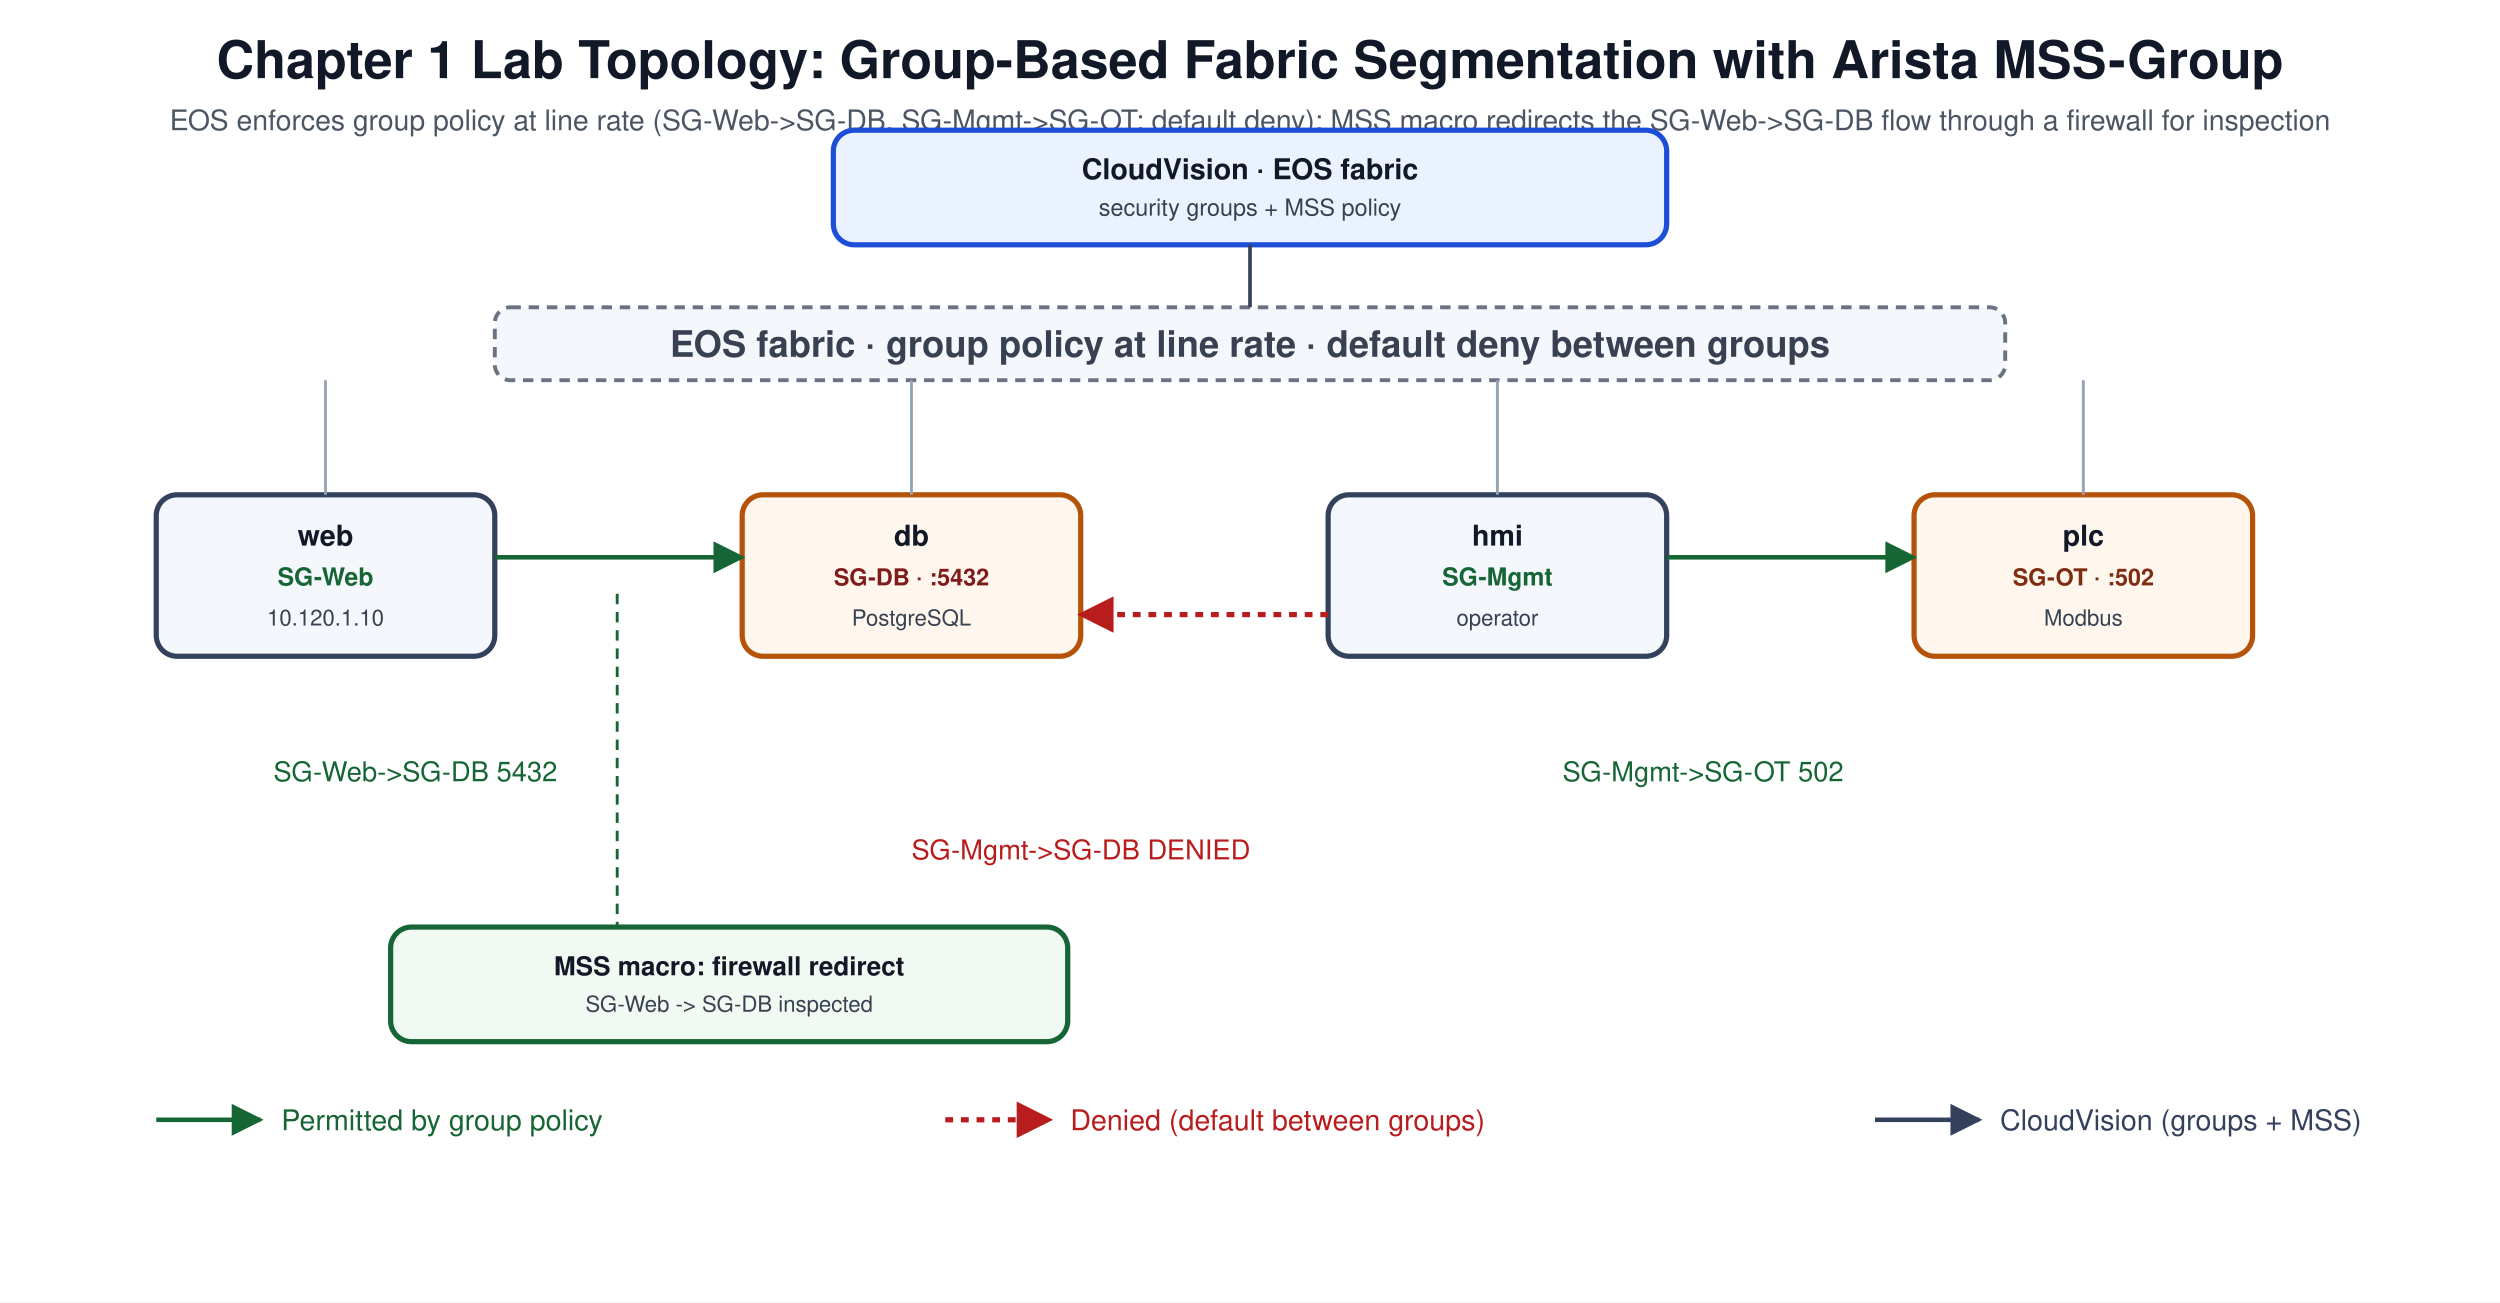
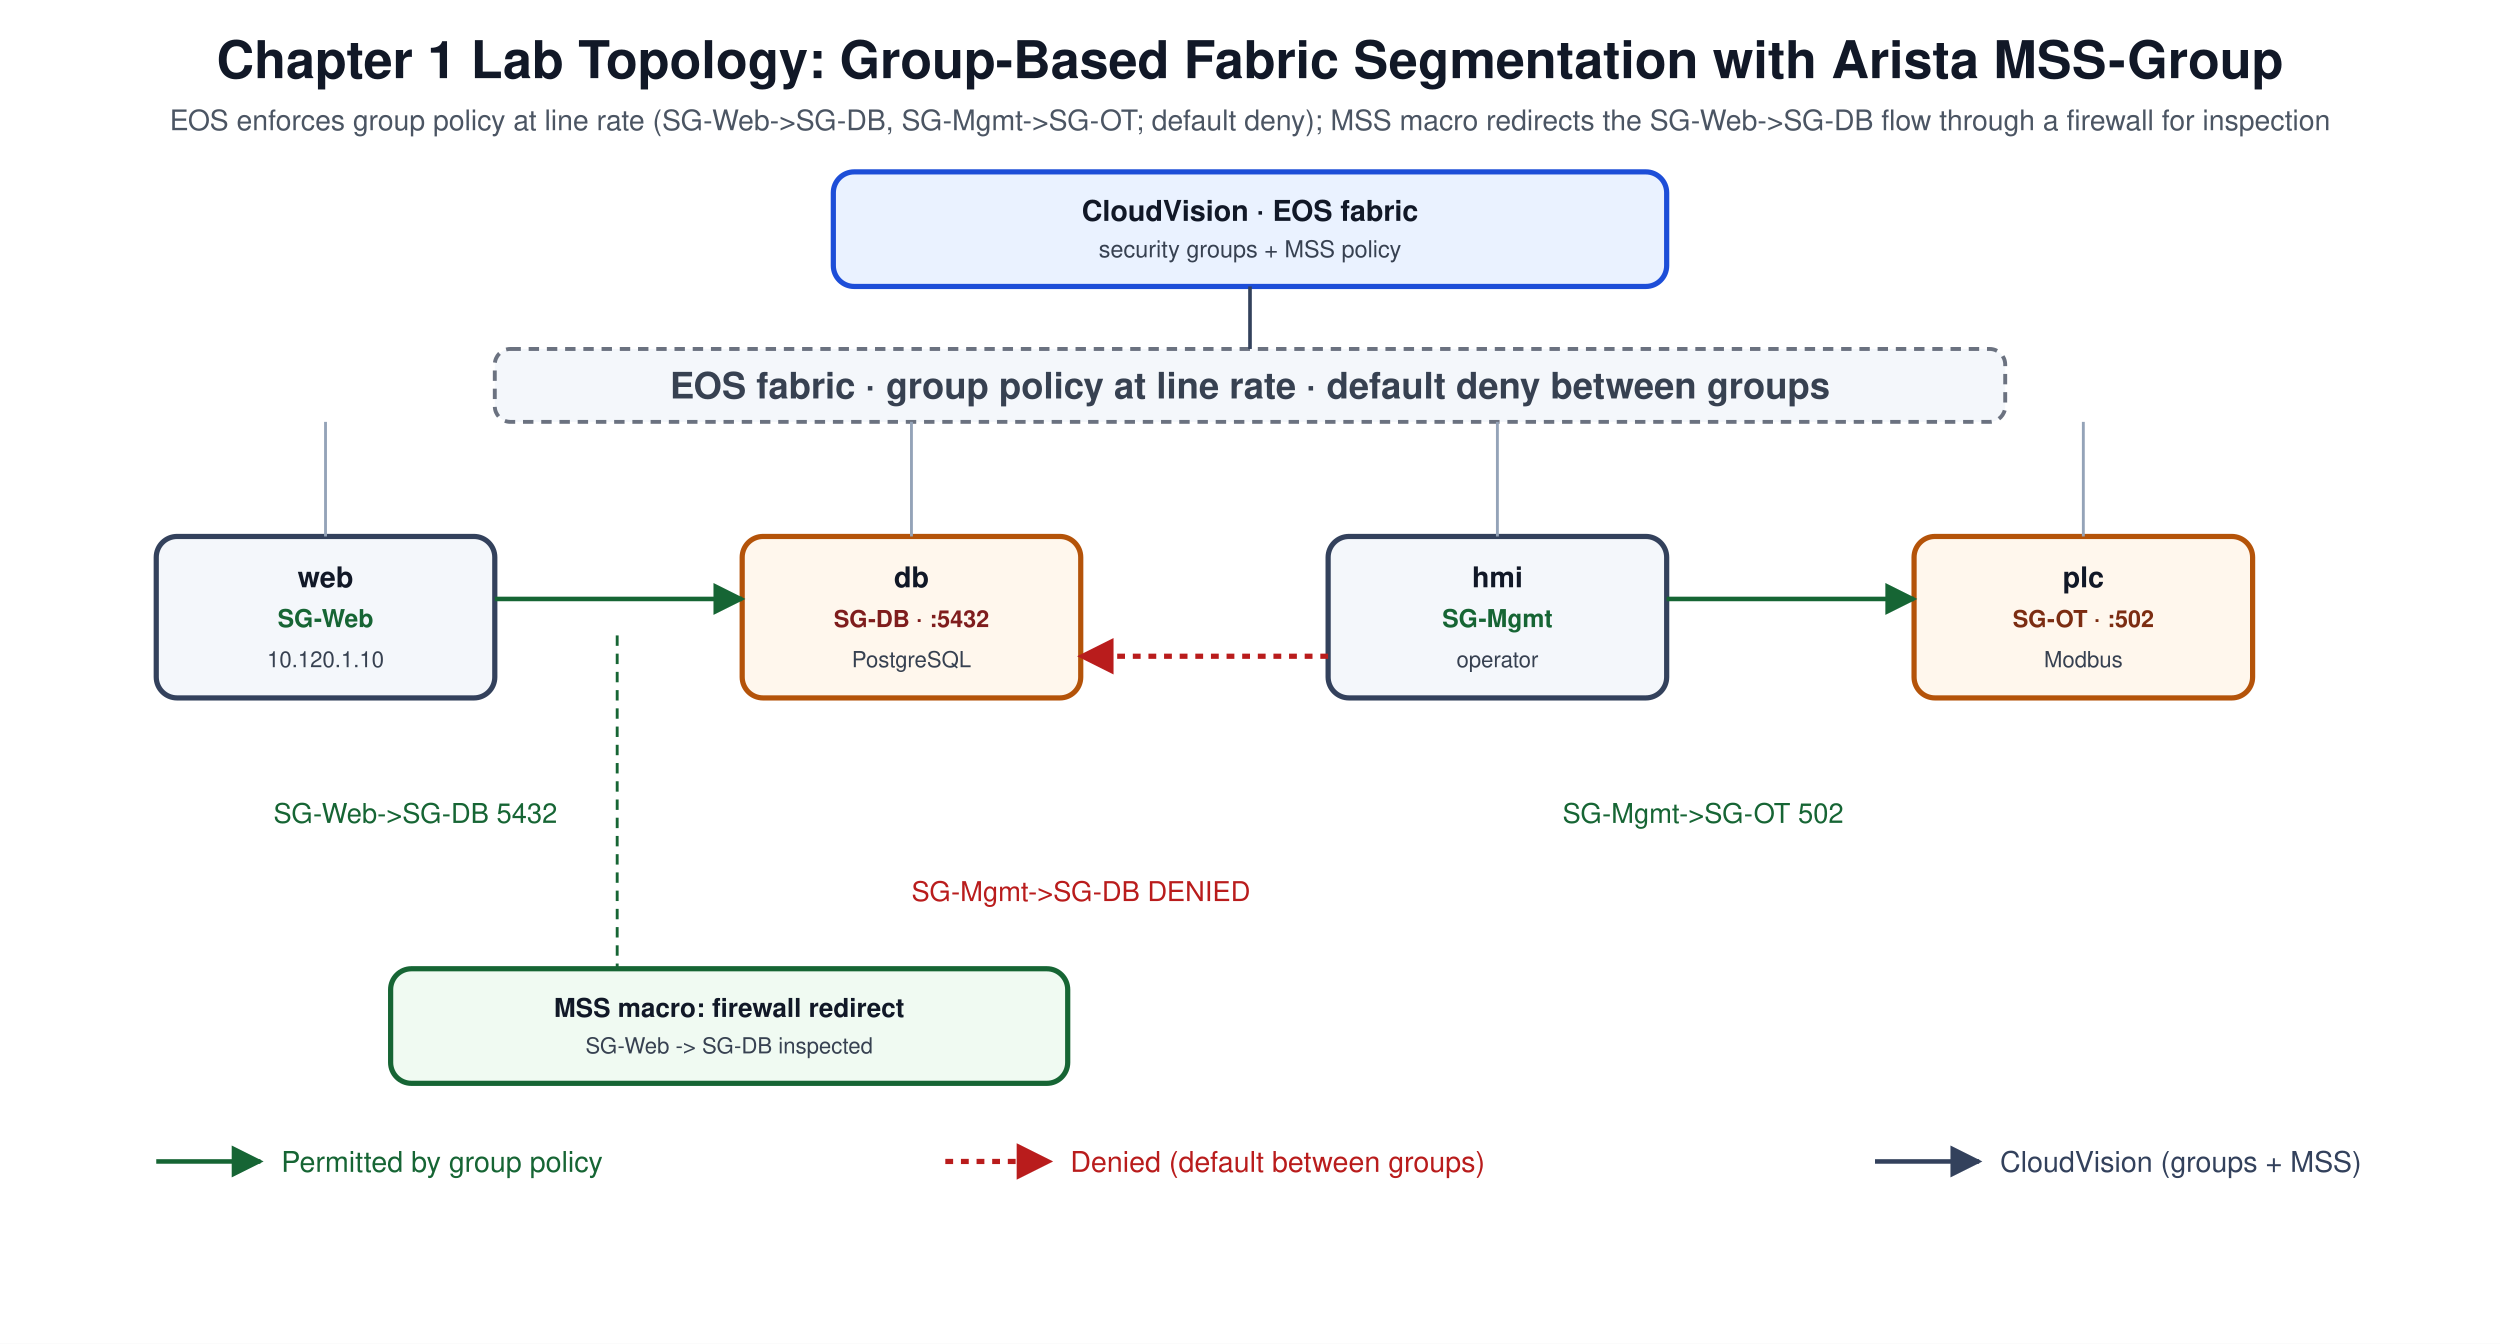
- <svg xmlns="http://www.w3.org/2000/svg" viewBox="0 0 960 500" font-family="Helvetica, Arial, sans-serif">
+ <svg xmlns="http://www.w3.org/2000/svg" viewBox="0 0 960 516" font-family="Helvetica, Arial, sans-serif">
  <defs>
    <marker id="arrow-alt" viewBox="0 0 10 10" refX="9" refY="5" markerWidth="7" markerHeight="7" orient="auto-start-reverse">
      <path d="M0,0 L10,5 L0,10 z" fill="#166534" />
    </marker>
    <marker id="arrow-mgmt" viewBox="0 0 10 10" refX="9" refY="5" markerWidth="7" markerHeight="7" orient="auto-start-reverse">
      <path d="M0,0 L10,5 L0,10 z" fill="#33415c" />
    </marker>
    <marker id="arrow-warn" viewBox="0 0 10 10" refX="9" refY="5" markerWidth="7" markerHeight="7" orient="auto-start-reverse">
      <path d="M0,0 L10,5 L0,10 z" fill="#b91c1c" />
    </marker>
  </defs>
-   <rect x="0" y="0" width="960" height="500" fill="#ffffff" />
+   <rect x="0" y="0" width="960" height="516" fill="#ffffff" />
  <text x="480.0" y="30" text-anchor="middle" font-size="20" font-weight="700" fill="#111827">Chapter 1 Lab Topology: Group-Based Fabric Segmentation with Arista MSS-Group</text>
  <text x="480.0" y="50" text-anchor="middle" font-size="10.9" fill="#4b5563">EOS enforces group policy at line rate (SG-Web-&gt;SG-DB, SG-Mgmt-&gt;SG-OT; default deny); MSS macro redirects the SG-Web-&gt;SG-DB flow through a firewall for inspection</text>
-   <rect x="320" y="50" width="320" height="44" rx="8" fill="#eaf2ff" stroke="#1d4ed8" stroke-width="2" />
-   <text x="480.0" y="68.8" text-anchor="middle" font-size="11" font-weight="700" fill="#111827">CloudVision · EOS fabric</text>
-   <text x="480.0" y="82.8" text-anchor="middle" font-size="9" font-weight="400" fill="#374151">security groups + MSS policy</text>
-   <rect x="190" y="118" width="580" height="28" rx="6" fill="#f4f7fb" stroke="#6b7280" stroke-width="1.5" stroke-dasharray="4 3" />
-   <text x="480.0" y="137.0" text-anchor="middle" font-size="14" font-weight="600" fill="#374151">EOS fabric  ·  group policy at line rate  ·  default deny between groups</text>
-   <line x1="480" y1="94" x2="480" y2="118" stroke="#33415c" stroke-width="1.4" />
-   <rect x="60" y="190" width="130" height="62" rx="8" fill="#f4f7fb" stroke="#33415c" stroke-width="2" />
-   <text x="125.0" y="209.5" text-anchor="middle" font-size="11" font-weight="700" fill="#111827">web</text>
-   <text x="125.0" y="224.8" text-anchor="middle" font-size="9.5" font-weight="700" fill="#166534">SG-Web</text>
-   <text x="125.0" y="240.2" text-anchor="middle" font-size="8.5" font-weight="400" fill="#374151">10.120.1.10</text>
-   <rect x="285" y="190" width="130" height="62" rx="8" fill="#fff7ed" stroke="#b45309" stroke-width="2" />
-   <text x="350.0" y="209.5" text-anchor="middle" font-size="11" font-weight="700" fill="#111827">db</text>
-   <text x="350.0" y="224.8" text-anchor="middle" font-size="9" font-weight="700" fill="#7f1d1d">SG-DB · :5432</text>
-   <text x="350.0" y="240.2" text-anchor="middle" font-size="8.5" font-weight="400" fill="#374151">PostgreSQL</text>
-   <rect x="510" y="190" width="130" height="62" rx="8" fill="#f4f7fb" stroke="#33415c" stroke-width="2" />
-   <text x="575.0" y="209.5" text-anchor="middle" font-size="11" font-weight="700" fill="#111827">hmi</text>
-   <text x="575.0" y="224.8" text-anchor="middle" font-size="9.5" font-weight="700" fill="#166534">SG-Mgmt</text>
-   <text x="575.0" y="240.2" text-anchor="middle" font-size="8.5" font-weight="400" fill="#374151">operator</text>
-   <rect x="735" y="190" width="130" height="62" rx="8" fill="#fff7ed" stroke="#b45309" stroke-width="2" />
-   <text x="800.0" y="209.5" text-anchor="middle" font-size="11" font-weight="700" fill="#111827">plc</text>
-   <text x="800.0" y="224.8" text-anchor="middle" font-size="9" font-weight="700" fill="#7c2d12">SG-OT · :502</text>
-   <text x="800.0" y="240.2" text-anchor="middle" font-size="8.5" font-weight="400" fill="#374151">Modbus</text>
-   <line x1="125" y1="146" x2="125" y2="190" stroke="#94a3b8" stroke-width="1.1" />
-   <line x1="350" y1="146" x2="350" y2="190" stroke="#94a3b8" stroke-width="1.1" />
-   <line x1="575" y1="146" x2="575" y2="190" stroke="#94a3b8" stroke-width="1.1" />
-   <line x1="800" y1="146" x2="800" y2="190" stroke="#94a3b8" stroke-width="1.1" />
-   <line x1="190" y1="214" x2="285" y2="214" stroke="#166534" stroke-width="1.75" marker-end="url(#arrow-alt)" />
-   <text x="105" y="300" font-size="10.5" fill="#166534">SG-Web-&gt;SG-DB 5432</text>
-   <line x1="510" y1="236" x2="415" y2="236" stroke="#b91c1c" stroke-width="2" stroke-dasharray="3 3" marker-end="url(#arrow-warn)" />
-   <text x="350" y="330" font-size="10.5" fill="#b91c1c">SG-Mgmt-&gt;SG-DB DENIED</text>
-   <line x1="640" y1="214" x2="735" y2="214" stroke="#166534" stroke-width="1.75" marker-end="url(#arrow-alt)" />
-   <text x="600" y="300" font-size="10.5" fill="#166534">SG-Mgmt-&gt;SG-OT 502</text>
-   <rect x="150" y="356" width="260" height="44" rx="8" fill="#f0faf2" stroke="#166534" stroke-width="2" />
-   <text x="280.0" y="374.5" text-anchor="middle" font-size="10" font-weight="700" fill="#111827">MSS macro: firewall redirect</text>
-   <text x="280.0" y="388.5" text-anchor="middle" font-size="8.5" font-weight="400" fill="#374151">SG-Web -&gt; SG-DB inspected</text>
-   <line x1="237" y1="228" x2="237" y2="356" stroke="#166534" stroke-width="1.1" stroke-dasharray="4 3" />
-   <line x1="60" y1="430" x2="100" y2="430" stroke="#166534" stroke-width="1.75" marker-end="url(#arrow-alt)" />
-   <text x="108" y="434" font-size="11" fill="#166534">Permitted by group policy</text>
-   <line x1="363" y1="430" x2="403" y2="430" stroke="#b91c1c" stroke-width="2" stroke-dasharray="3 3" marker-end="url(#arrow-warn)" />
-   <text x="411" y="434" font-size="11" fill="#b91c1c">Denied (default between groups)</text>
-   <line x1="720" y1="430" x2="760" y2="430" stroke="#33415c" stroke-width="1.75" marker-end="url(#arrow-mgmt)" />
-   <text x="768" y="434" font-size="11" fill="#33415c">CloudVision (groups + MSS)</text>
+   <g transform="translate(0,16)">
+     <rect x="320" y="50" width="320" height="44" rx="8" fill="#eaf2ff" stroke="#1d4ed8" stroke-width="2" />
+     <text x="480.0" y="68.8" text-anchor="middle" font-size="11" font-weight="700" fill="#111827">CloudVision · EOS fabric</text>
+     <text x="480.0" y="82.8" text-anchor="middle" font-size="9" font-weight="400" fill="#374151">security groups + MSS policy</text>
+     <rect x="190" y="118" width="580" height="28" rx="6" fill="#f4f7fb" stroke="#6b7280" stroke-width="1.5" stroke-dasharray="4 3" />
+     <text x="480.0" y="137.0" text-anchor="middle" font-size="14" font-weight="600" fill="#374151">EOS fabric  ·  group policy at line rate  ·  default deny between groups</text>
+     <line x1="480" y1="94" x2="480" y2="118" stroke="#33415c" stroke-width="1.4" />
+     <rect x="60" y="190" width="130" height="62" rx="8" fill="#f4f7fb" stroke="#33415c" stroke-width="2" />
+     <text x="125.0" y="209.5" text-anchor="middle" font-size="11" font-weight="700" fill="#111827">web</text>
+     <text x="125.0" y="224.8" text-anchor="middle" font-size="9.5" font-weight="700" fill="#166534">SG-Web</text>
+     <text x="125.0" y="240.2" text-anchor="middle" font-size="8.5" font-weight="400" fill="#374151">10.120.1.10</text>
+     <rect x="285" y="190" width="130" height="62" rx="8" fill="#fff7ed" stroke="#b45309" stroke-width="2" />
+     <text x="350.0" y="209.5" text-anchor="middle" font-size="11" font-weight="700" fill="#111827">db</text>
+     <text x="350.0" y="224.8" text-anchor="middle" font-size="9" font-weight="700" fill="#7f1d1d">SG-DB · :5432</text>
+     <text x="350.0" y="240.2" text-anchor="middle" font-size="8.5" font-weight="400" fill="#374151">PostgreSQL</text>
+     <rect x="510" y="190" width="130" height="62" rx="8" fill="#f4f7fb" stroke="#33415c" stroke-width="2" />
+     <text x="575.0" y="209.5" text-anchor="middle" font-size="11" font-weight="700" fill="#111827">hmi</text>
+     <text x="575.0" y="224.8" text-anchor="middle" font-size="9.5" font-weight="700" fill="#166534">SG-Mgmt</text>
+     <text x="575.0" y="240.2" text-anchor="middle" font-size="8.5" font-weight="400" fill="#374151">operator</text>
+     <rect x="735" y="190" width="130" height="62" rx="8" fill="#fff7ed" stroke="#b45309" stroke-width="2" />
+     <text x="800.0" y="209.5" text-anchor="middle" font-size="11" font-weight="700" fill="#111827">plc</text>
+     <text x="800.0" y="224.8" text-anchor="middle" font-size="9" font-weight="700" fill="#7c2d12">SG-OT · :502</text>
+     <text x="800.0" y="240.2" text-anchor="middle" font-size="8.5" font-weight="400" fill="#374151">Modbus</text>
+     <line x1="125" y1="146" x2="125" y2="190" stroke="#94a3b8" stroke-width="1.1" />
+     <line x1="350" y1="146" x2="350" y2="190" stroke="#94a3b8" stroke-width="1.1" />
+     <line x1="575" y1="146" x2="575" y2="190" stroke="#94a3b8" stroke-width="1.1" />
+     <line x1="800" y1="146" x2="800" y2="190" stroke="#94a3b8" stroke-width="1.1" />
+     <line x1="190" y1="214" x2="285" y2="214" stroke="#166534" stroke-width="1.75" marker-end="url(#arrow-alt)" />
+     <text x="105" y="300" font-size="10.5" fill="#166534">SG-Web-&gt;SG-DB 5432</text>
+     <line x1="510" y1="236" x2="415" y2="236" stroke="#b91c1c" stroke-width="2" stroke-dasharray="3 3" marker-end="url(#arrow-warn)" />
+     <text x="350" y="330" font-size="10.5" fill="#b91c1c">SG-Mgmt-&gt;SG-DB DENIED</text>
+     <line x1="640" y1="214" x2="735" y2="214" stroke="#166534" stroke-width="1.75" marker-end="url(#arrow-alt)" />
+     <text x="600" y="300" font-size="10.5" fill="#166534">SG-Mgmt-&gt;SG-OT 502</text>
+     <rect x="150" y="356" width="260" height="44" rx="8" fill="#f0faf2" stroke="#166534" stroke-width="2" />
+     <text x="280.0" y="374.5" text-anchor="middle" font-size="10" font-weight="700" fill="#111827">MSS macro: firewall redirect</text>
+     <text x="280.0" y="388.5" text-anchor="middle" font-size="8.5" font-weight="400" fill="#374151">SG-Web -&gt; SG-DB inspected</text>
+     <line x1="237" y1="228" x2="237" y2="356" stroke="#166534" stroke-width="1.1" stroke-dasharray="4 3" />
+     <line x1="60" y1="430" x2="100" y2="430" stroke="#166534" stroke-width="1.75" marker-end="url(#arrow-alt)" />
+     <text x="108" y="434" font-size="11" fill="#166534">Permitted by group policy</text>
+     <line x1="363" y1="430" x2="403" y2="430" stroke="#b91c1c" stroke-width="2" stroke-dasharray="3 3" marker-end="url(#arrow-warn)" />
+     <text x="411" y="434" font-size="11" fill="#b91c1c">Denied (default between groups)</text>
+     <line x1="720" y1="430" x2="760" y2="430" stroke="#33415c" stroke-width="1.75" marker-end="url(#arrow-mgmt)" />
+     <text x="768" y="434" font-size="11" fill="#33415c">CloudVision (groups + MSS)</text>
+   </g>
</svg>
